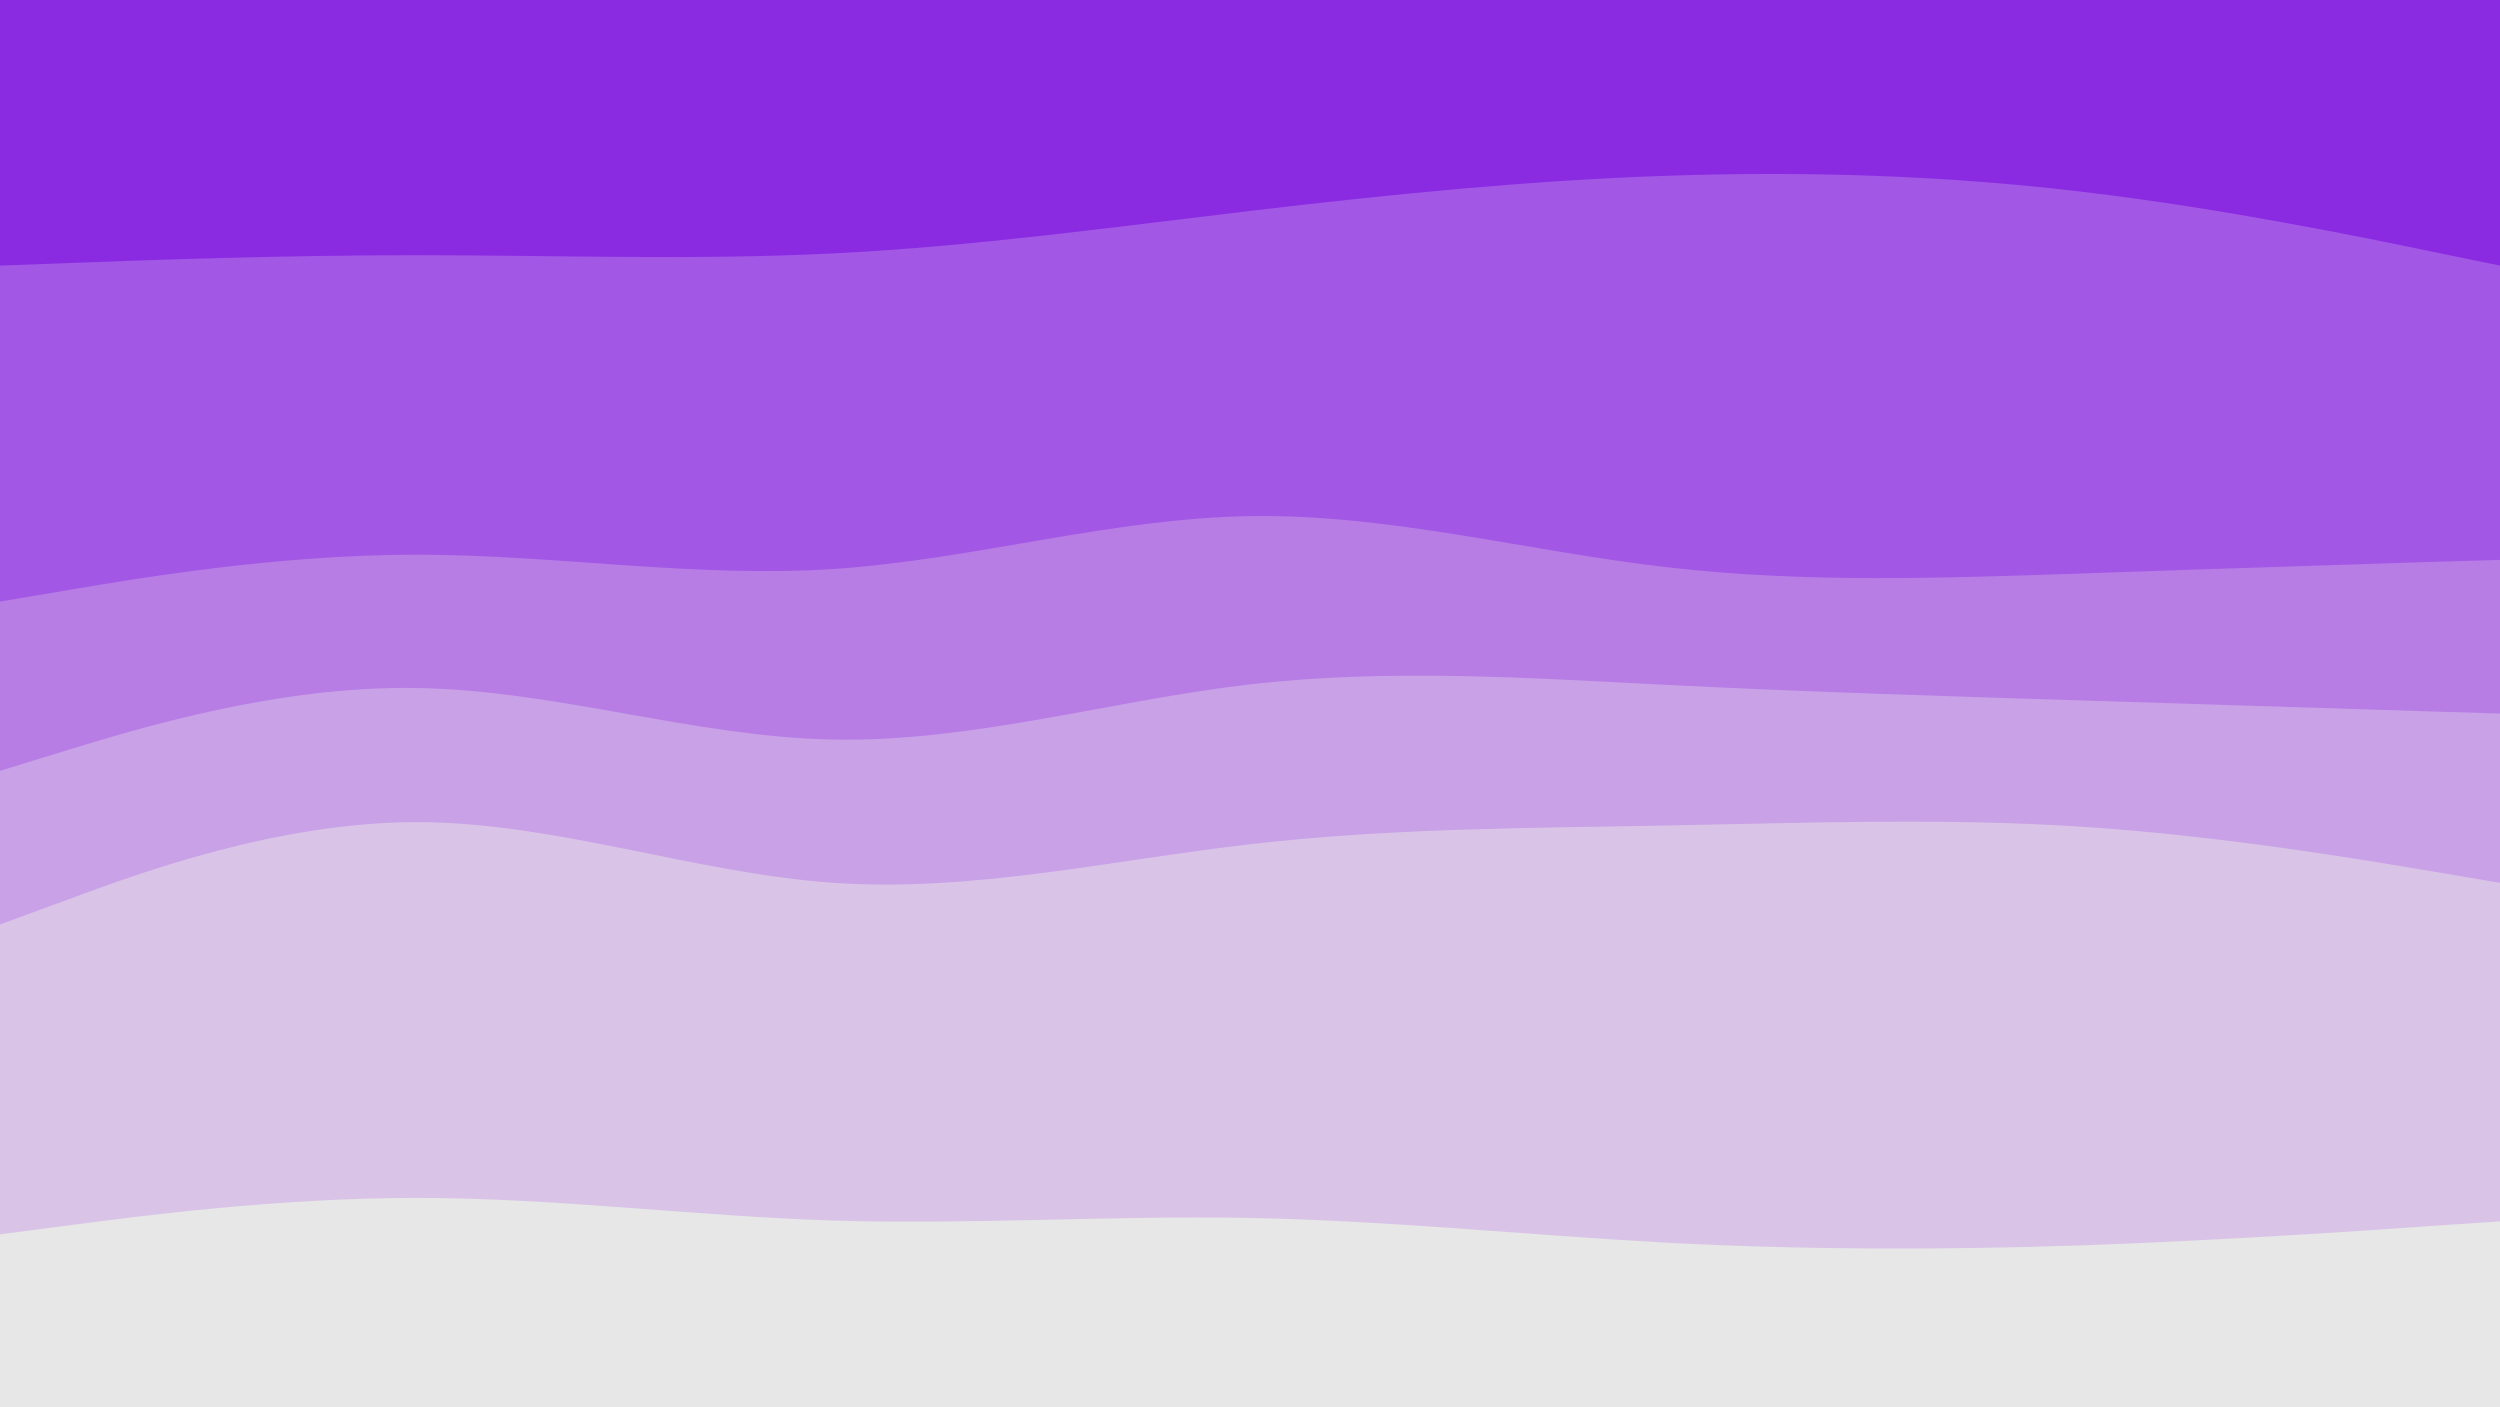
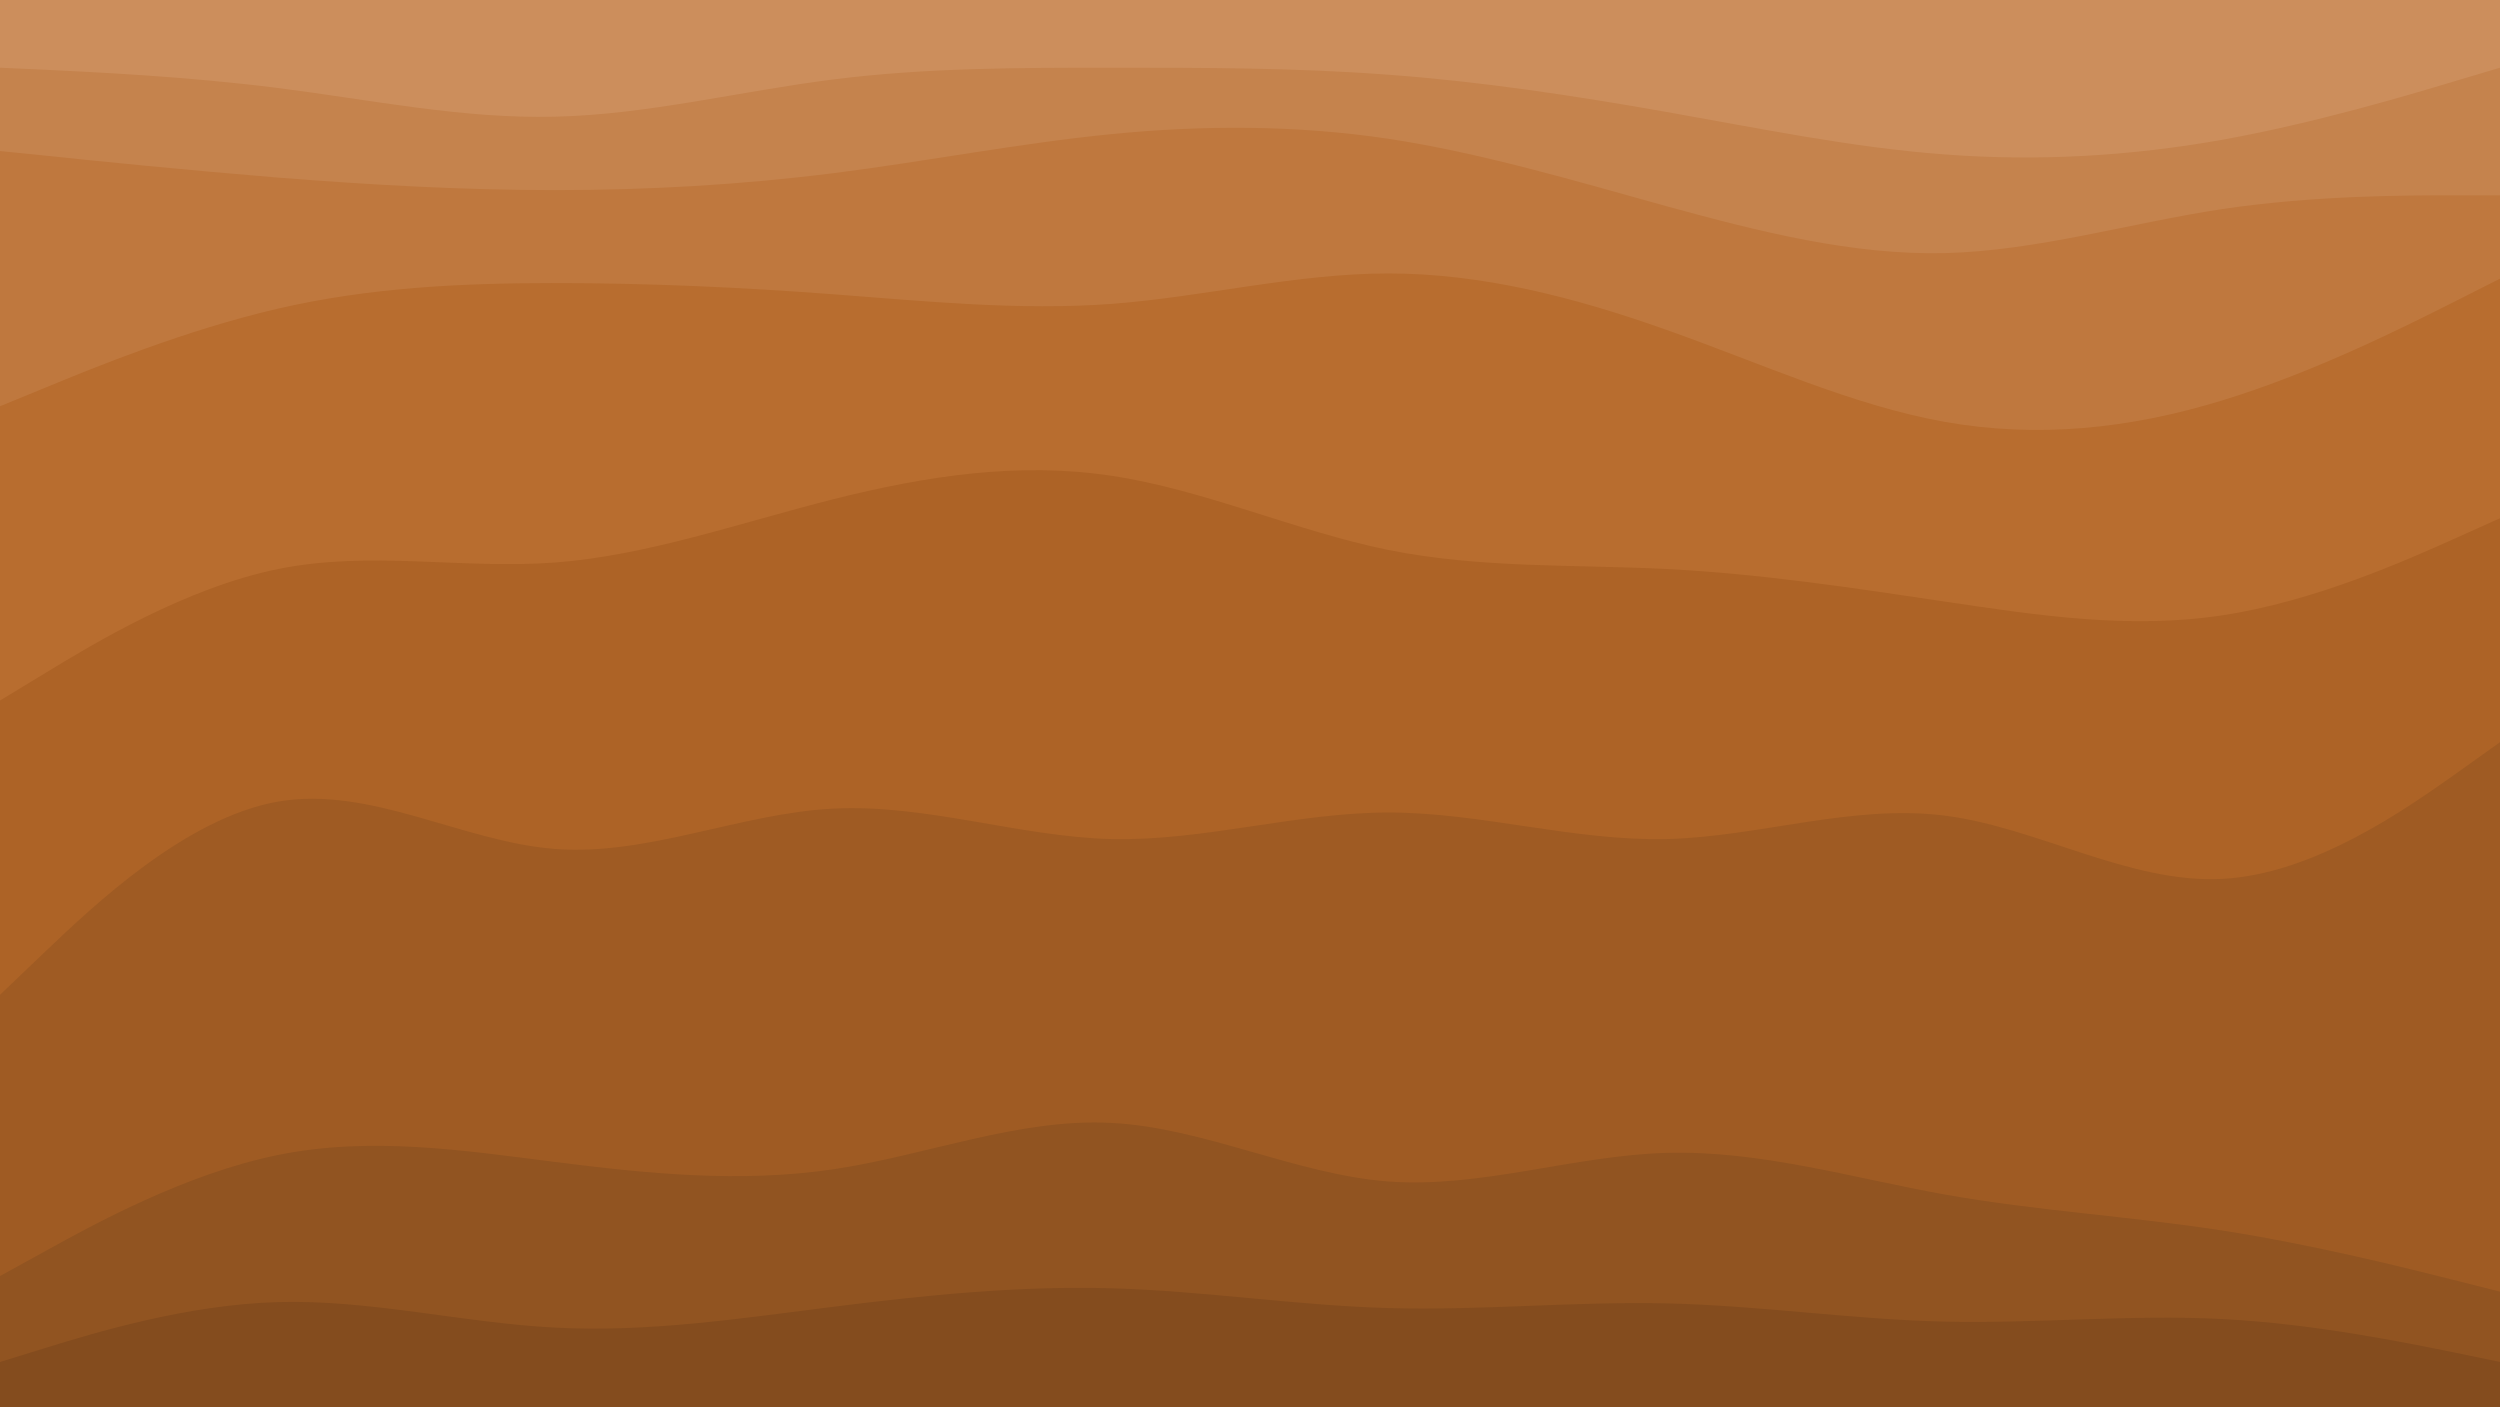
<svg xmlns="http://www.w3.org/2000/svg" id="visual" viewBox="0 0 960 540" width="960" height="540" version="1.1">
-   <path d="M0 104L26.7 103C53.3 102 106.7 100 160 100C213.3 100 266.7 102 320 99.3C373.3 96.7 426.7 89.3 480 83C533.3 76.7 586.7 71.3 640 69.5C693.3 67.7 746.7 69.3 800 75.7C853.3 82 906.7 93 933.3 98.5L960 104L960 0L933.3 0C906.7 0 853.3 0 800 0C746.7 0 693.3 0 640 0C586.7 0 533.3 0 480 0C426.7 0 373.3 0 320 0C266.7 0 213.3 0 160 0C106.7 0 53.3 0 26.7 0L0 0Z" fill="#8a2be2" />
-   <path d="M0 233L26.7 228.5C53.3 224 106.7 215 160 215C213.3 215 266.7 224 320 220.5C373.3 217 426.7 201 480 200.2C533.3 199.3 586.7 213.7 640 219.8C693.3 226 746.7 224 800 222.2C853.3 220.3 906.7 218.7 933.3 217.8L960 217L960 102L933.3 96.5C906.7 91 853.3 80 800 73.7C746.7 67.3 693.3 65.7 640 67.5C586.7 69.3 533.3 74.7 480 81C426.7 87.3 373.3 94.7 320 97.3C266.7 100 213.3 98 160 98C106.7 98 53.3 100 26.7 101L0 102Z" fill="#a258e4" />
-   <path d="M0 298L26.7 289.8C53.3 281.7 106.7 265.3 160 266.2C213.3 267 266.7 285 320 286C373.3 287 426.7 271 480 264.8C533.3 258.7 586.7 262.3 640 265C693.3 267.7 746.7 269.3 800 271C853.3 272.7 906.7 274.3 933.3 275.2L960 276L960 215L933.3 215.8C906.7 216.7 853.3 218.3 800 220.2C746.7 222 693.3 224 640 217.8C586.7 211.7 533.3 197.3 480 198.2C426.7 199 373.3 215 320 218.5C266.7 222 213.3 213 160 213C106.7 213 53.3 222 26.7 226.5L0 231Z" fill="#b77de5" />
-   <path d="M0 357L26.7 347.2C53.3 337.3 106.7 317.7 160 317.7C213.3 317.7 266.7 337.3 320 341C373.3 344.7 426.7 332.3 480 326.2C533.3 320 586.7 320 640 319C693.3 318 746.7 316 800 319.5C853.3 323 906.7 332 933.3 336.5L960 341L960 274L933.3 273.2C906.7 272.3 853.3 270.7 800 269C746.7 267.3 693.3 265.7 640 263C586.7 260.3 533.3 256.7 480 262.8C426.7 269 373.3 285 320 284C266.7 283 213.3 265 160 264.2C106.7 263.3 53.3 279.7 26.7 287.8L0 296Z" fill="#c9a1e7" />
-   <path d="M0 476L26.7 472.5C53.3 469 106.7 462 160 462C213.3 462 266.7 469 320 470.7C373.3 472.3 426.7 468.7 480 469.7C533.3 470.7 586.7 476.3 640 479.2C693.3 482 746.7 482 800 480.2C853.3 478.3 906.7 474.7 933.3 472.8L960 471L960 339L933.3 334.5C906.7 330 853.3 321 800 317.5C746.7 314 693.3 316 640 317C586.7 318 533.3 318 480 324.2C426.7 330.3 373.3 342.7 320 339C266.7 335.3 213.3 315.7 160 315.7C106.7 315.7 53.3 335.3 26.7 345.2L0 355Z" fill="#d9c4e7" />
-   <path d="M0 541L26.7 541C53.3 541 106.7 541 160 541C213.3 541 266.7 541 320 541C373.3 541 426.7 541 480 541C533.3 541 586.7 541 640 541C693.3 541 746.7 541 800 541C853.3 541 906.7 541 933.3 541L960 541L960 469L933.3 470.8C906.7 472.7 853.3 476.3 800 478.2C746.7 480 693.3 480 640 477.2C586.7 474.3 533.3 468.7 480 467.7C426.7 466.7 373.3 470.3 320 468.7C266.7 467 213.3 460 160 460C106.7 460 53.3 467 26.7 470.5L0 474Z" fill="#e7e7e7" />
+   <path d="M0 28L17.8 28.8C35.7 29.7 71.3 31.3 106.8 35.8C142.3 40.3 177.7 47.7 213.2 46.8C248.7 46 284.3 37 320 32.5C355.7 28 391.3 28 426.8 28C462.3 28 497.7 28 533.2 30.7C568.7 33.3 604.3 38.7 640 45C675.7 51.3 711.3 58.7 746.8 61.3C782.3 64 817.7 62 853.2 55.7C888.7 49.3 924.3 38.7 942.2 33.3L960 28L960 0L942.2 0C924.3 0 888.7 0 853.2 0C817.7 0 782.3 0 746.8 0C711.3 0 675.7 0 640 0C604.3 0 568.7 0 533.2 0C497.7 0 462.3 0 426.8 0C391.3 0 355.7 0 320 0C284.3 0 248.7 0 213.2 0C177.7 0 142.3 0 106.8 0C71.3 0 35.7 0 17.8 0L0 0Z" fill="#cc8e5c" />
+   <path d="M0 60L17.8 61.8C35.7 63.7 71.3 67.3 106.8 70.2C142.3 73 177.7 75 213.2 75C248.7 75 284.3 73 320 68.5C355.7 64 391.3 57 426.8 53.5C462.3 50 497.7 50 533.2 55.3C568.7 60.7 604.3 71.3 640 81.2C675.7 91 711.3 100 746.8 99.2C782.3 98.3 817.7 87.7 853.2 82.3C888.7 77 924.3 77 942.2 77L960 77L960 26L942.2 31.3C924.3 36.7 888.7 47.3 853.2 53.7C817.7 60 782.3 62 746.8 59.3C711.3 56.7 675.7 49.3 640 43C604.3 36.7 568.7 31.3 533.2 28.7C497.7 26 462.3 26 426.8 26C391.3 26 355.7 26 320 30.5C284.3 35 248.7 44 213.2 44.8C177.7 45.7 142.3 38.3 106.8 33.8C71.3 29.3 35.7 27.7 17.8 26.8L0 26Z" fill="#c5834d" />
+   <path d="M0 158L17.8 150.7C35.7 143.3 71.3 128.7 106.8 120.5C142.3 112.3 177.7 110.7 213.2 110.7C248.7 110.7 284.3 112.3 320 115C355.7 117.7 391.3 121.3 426.8 118.7C462.3 116 497.7 107 533.2 107C568.7 107 604.3 116 640 128.7C675.7 141.3 711.3 157.7 746.8 164C782.3 170.3 817.7 166.7 853.2 155.8C888.7 145 924.3 127 942.2 118L960 109L960 75L942.2 75C924.3 75 888.7 75 853.2 80.3C817.7 85.7 782.3 96.3 746.8 97.2C711.3 98 675.7 89 640 79.2C604.3 69.3 568.7 58.7 533.2 53.3C497.7 48 462.3 48 426.8 51.5C391.3 55 355.7 62 320 66.5C284.3 71 248.7 73 213.2 73C177.7 73 142.3 71 106.8 68.2C71.3 65.3 35.7 61.7 17.8 59.8L0 58Z" fill="#bf783e" />
+   <path d="M0 271L17.8 260.2C35.7 249.3 71.3 227.7 106.8 220.5C142.3 213.3 177.7 220.7 213.2 218C248.7 215.3 284.3 202.7 320 193.7C355.7 184.7 391.3 179.3 426.8 184.7C462.3 190 497.7 206 533.2 213.2C568.7 220.3 604.3 218.7 640 220.5C675.7 222.3 711.3 227.7 746.8 233C782.3 238.3 817.7 243.7 853.2 238.3C888.7 233 924.3 217 942.2 209L960 201L960 107L942.2 116C924.3 125 888.7 143 853.2 153.8C817.7 164.7 782.3 168.3 746.8 162C711.3 155.7 675.7 139.3 640 126.7C604.3 114 568.7 105 533.2 105C497.7 105 462.3 114 426.8 116.7C391.3 119.3 355.7 115.7 320 113C284.3 110.3 248.7 108.7 213.2 108.7C177.7 108.7 142.3 110.3 106.8 118.5C71.3 126.7 35.7 141.3 17.8 148.7L0 156Z" fill="#b86d2f" />
+   <path d="M0 384L17.8 367C35.7 350 71.3 316 106.8 309.8C142.3 303.7 177.7 325.3 213.2 328C248.7 330.7 284.3 314.3 320 312.5C355.7 310.7 391.3 323.3 426.8 324.2C462.3 325 497.7 314 533.2 314C568.7 314 604.3 325 640 324.2C675.7 323.3 711.3 310.7 746.8 315.2C782.3 319.7 817.7 341.3 853.2 339.5C888.7 337.7 924.3 312.3 942.2 299.7L960 287L960 199L942.2 207C924.3 215 888.7 231 853.2 236.3C817.7 241.7 782.3 236.3 746.8 231C711.3 225.7 675.7 220.3 640 218.5C604.3 216.7 568.7 218.3 533.2 211.2C497.7 204 462.3 188 426.8 182.7C391.3 177.3 355.7 182.7 320 191.7C284.3 200.7 248.7 213.3 213.2 216C177.7 218.7 142.3 211.3 106.8 218.5C71.3 225.7 35.7 247.3 17.8 258.2L0 269Z" fill="#ad6326" />
+   <path d="M0 492L17.8 482.2C35.7 472.3 71.3 452.7 106.8 445.5C142.3 438.3 177.7 443.7 213.2 448.2C248.7 452.7 284.3 456.3 320 451C355.7 445.7 391.3 431.3 426.8 433.2C462.3 435 497.7 453 533.2 455.7C568.7 458.3 604.3 445.7 640 444.7C675.7 443.7 711.3 454.3 746.8 460.7C782.3 467 817.7 469 853.2 474.5C888.7 480 924.3 489 942.2 493.5L960 498L960 285L942.2 297.7C924.3 310.3 888.7 335.7 853.2 337.5C817.7 339.3 782.3 317.7 746.8 313.2C711.3 308.7 675.7 321.3 640 322.2C604.3 323 568.7 312 533.2 312C497.7 312 462.3 323 426.8 322.2C391.3 321.3 355.7 308.7 320 310.5C284.3 312.3 248.7 328.7 213.2 326C177.7 323.3 142.3 301.7 106.8 307.8C71.3 314 35.7 348 17.8 365L0 382Z" fill="#9f5b23" />
+   <path d="M0 525L17.8 519.5C35.7 514 71.3 503 106.8 502C142.3 501 177.7 510 213.2 511.8C248.7 513.7 284.3 508.3 320 503.8C355.7 499.3 391.3 495.7 426.8 496.7C462.3 497.7 497.7 503.3 533.2 504.3C568.7 505.3 604.3 501.7 640 502.5C675.7 503.3 711.3 508.7 746.8 509.5C782.3 510.3 817.7 506.7 853.2 508.5C888.7 510.3 924.3 517.7 942.2 521.3L960 525L960 496L942.2 491.5C924.3 487 888.7 478 853.2 472.5C817.7 467 782.3 465 746.8 458.7C711.3 452.3 675.7 441.7 640 442.7C604.3 443.7 568.7 456.3 533.2 453.7C497.7 451 462.3 433 426.8 431.2C391.3 429.3 355.7 443.7 320 449C284.3 454.3 248.7 450.7 213.2 446.2C177.7 441.7 142.3 436.3 106.8 443.5C71.3 450.7 35.7 470.3 17.8 480.2L0 490Z" fill="#915421" />
+   <path d="M0 541L17.8 541C35.7 541 71.3 541 106.8 541C142.3 541 177.7 541 213.2 541C248.7 541 284.3 541 320 541C355.7 541 391.3 541 426.8 541C462.3 541 497.7 541 533.2 541C568.7 541 604.3 541 640 541C675.7 541 711.3 541 746.8 541C782.3 541 817.7 541 853.2 541C888.7 541 924.3 541 942.2 541L960 541L960 523L942.2 519.3C924.3 515.7 888.7 508.3 853.2 506.5C817.7 504.7 782.3 508.3 746.8 507.5C711.3 506.7 675.7 501.3 640 500.5C604.3 499.7 568.7 503.3 533.2 502.3C497.7 501.3 462.3 495.7 426.8 494.7C391.3 493.7 355.7 497.3 320 501.8C284.3 506.3 248.7 511.7 213.2 509.8C177.7 508 142.3 499 106.8 500C71.3 501 35.7 512 17.8 517.5L0 523Z" fill="#844c1e" />
</svg>
